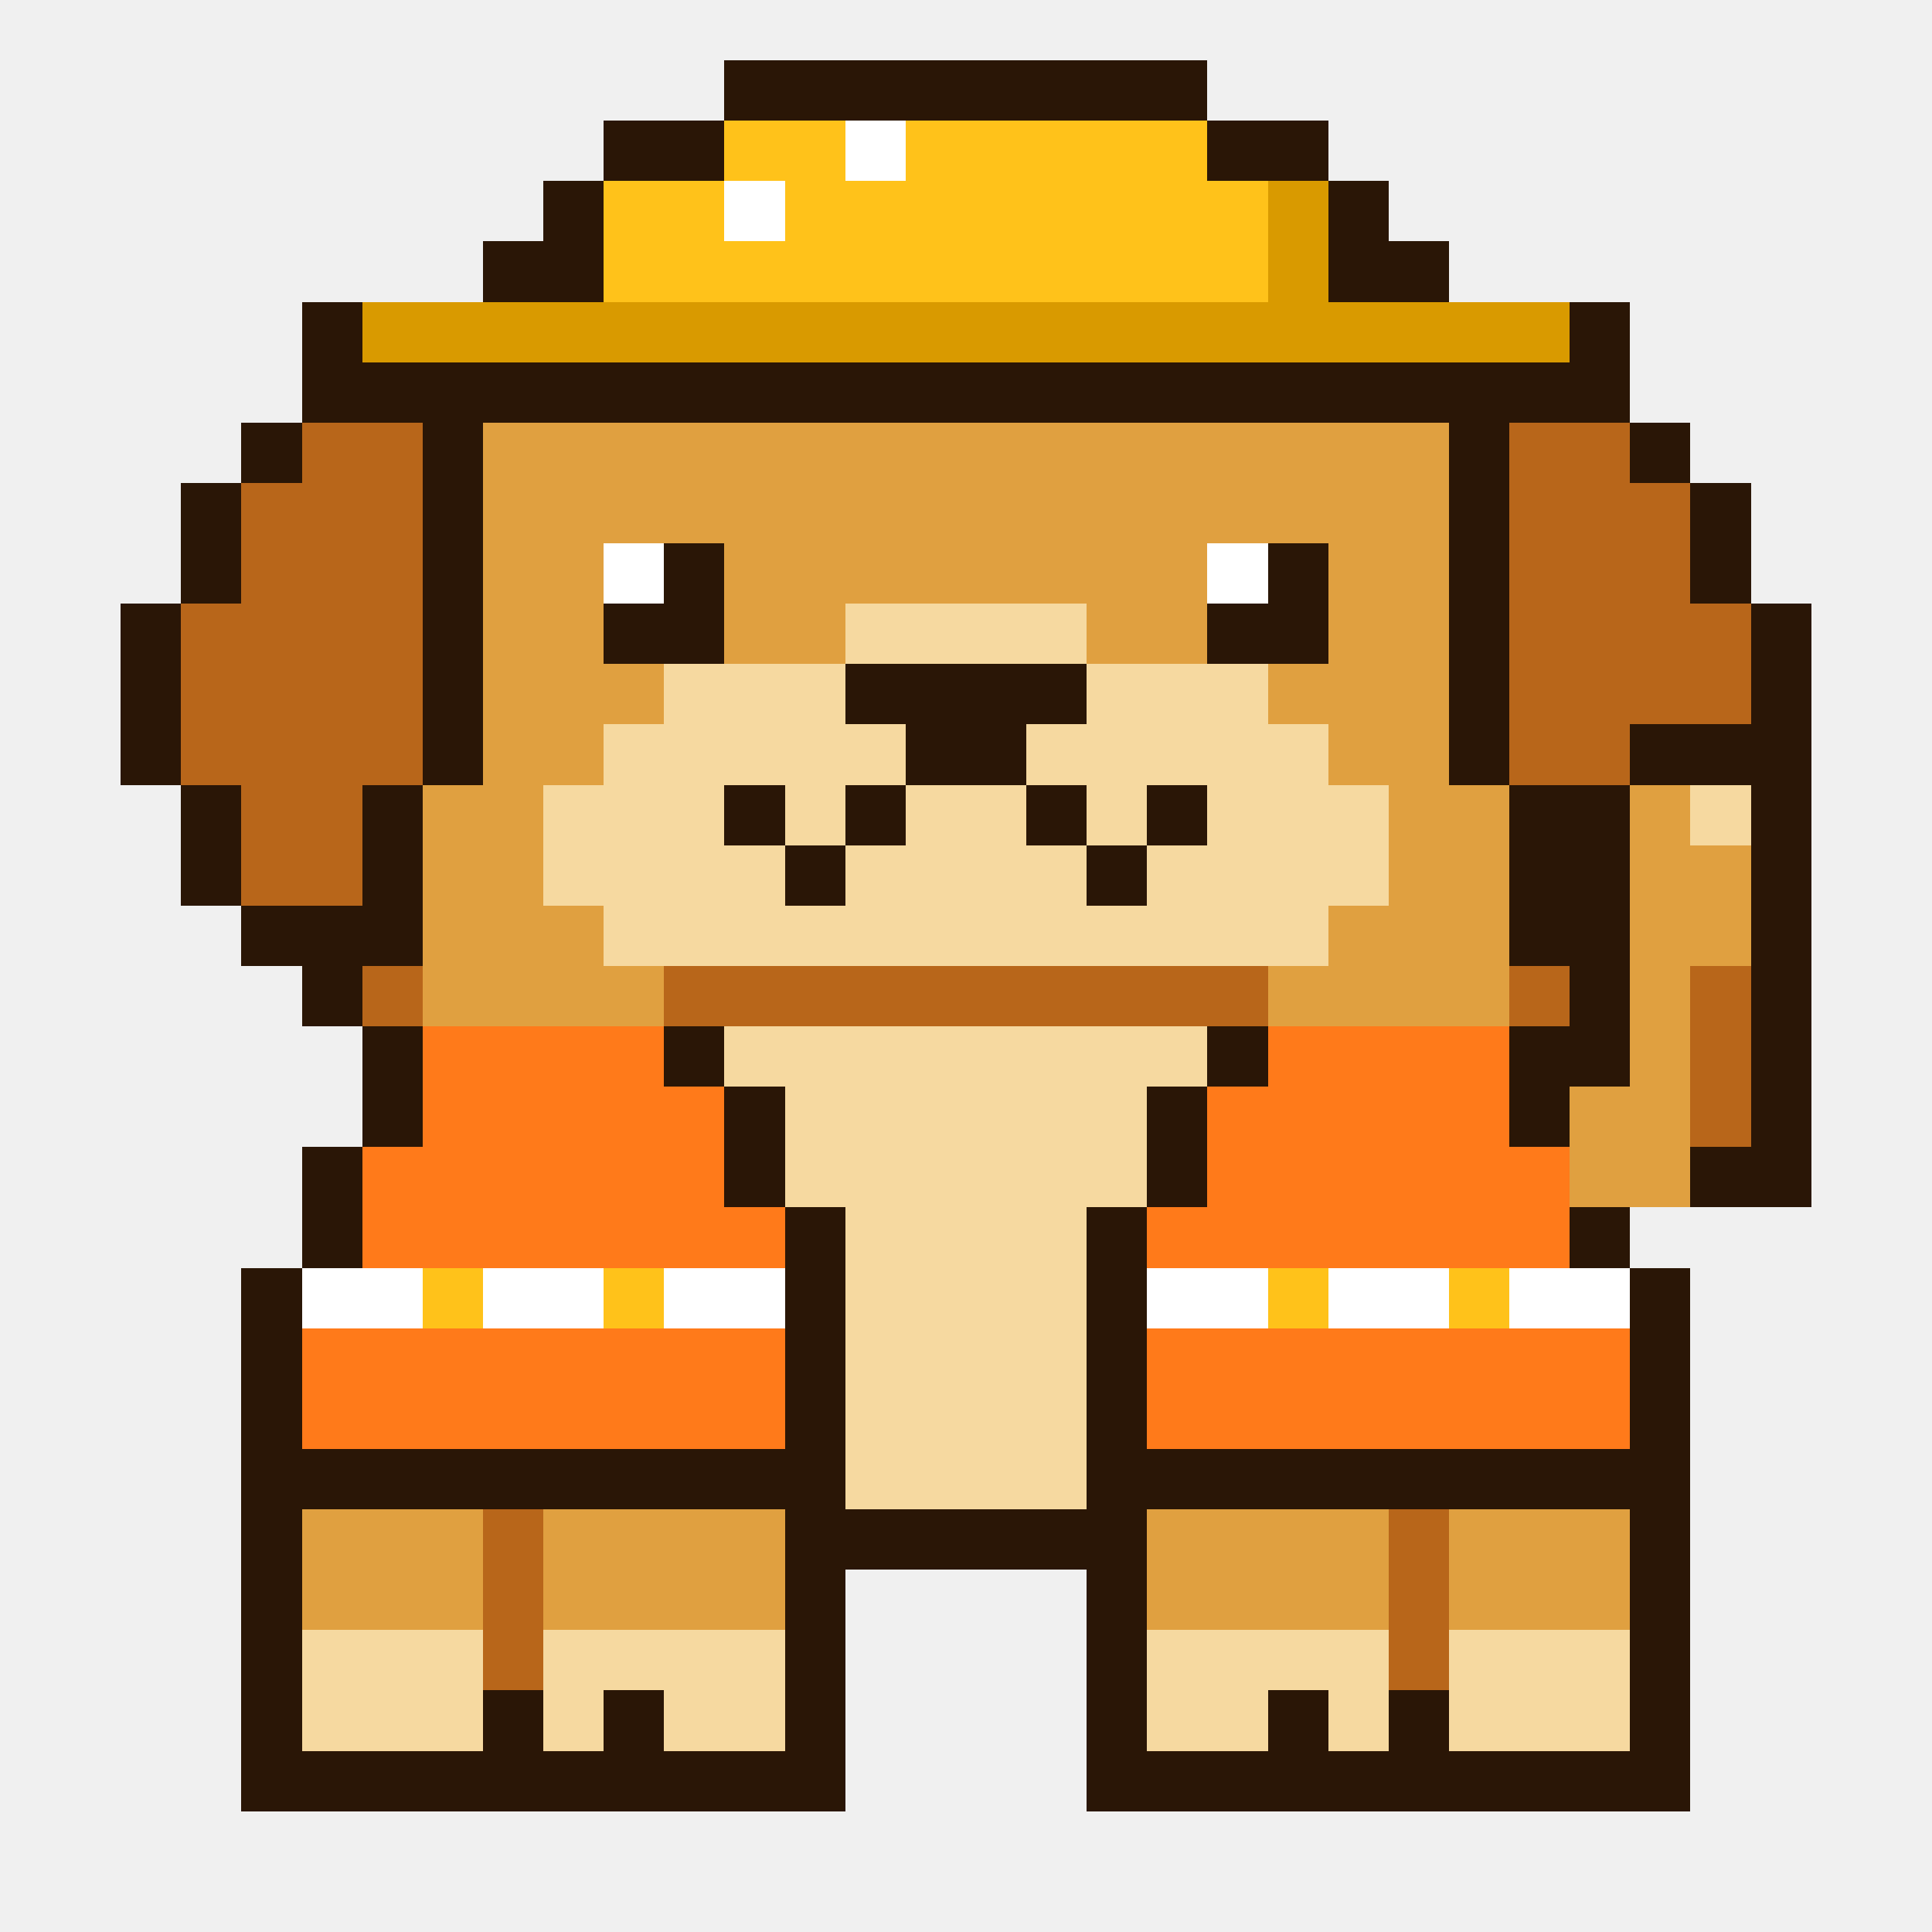
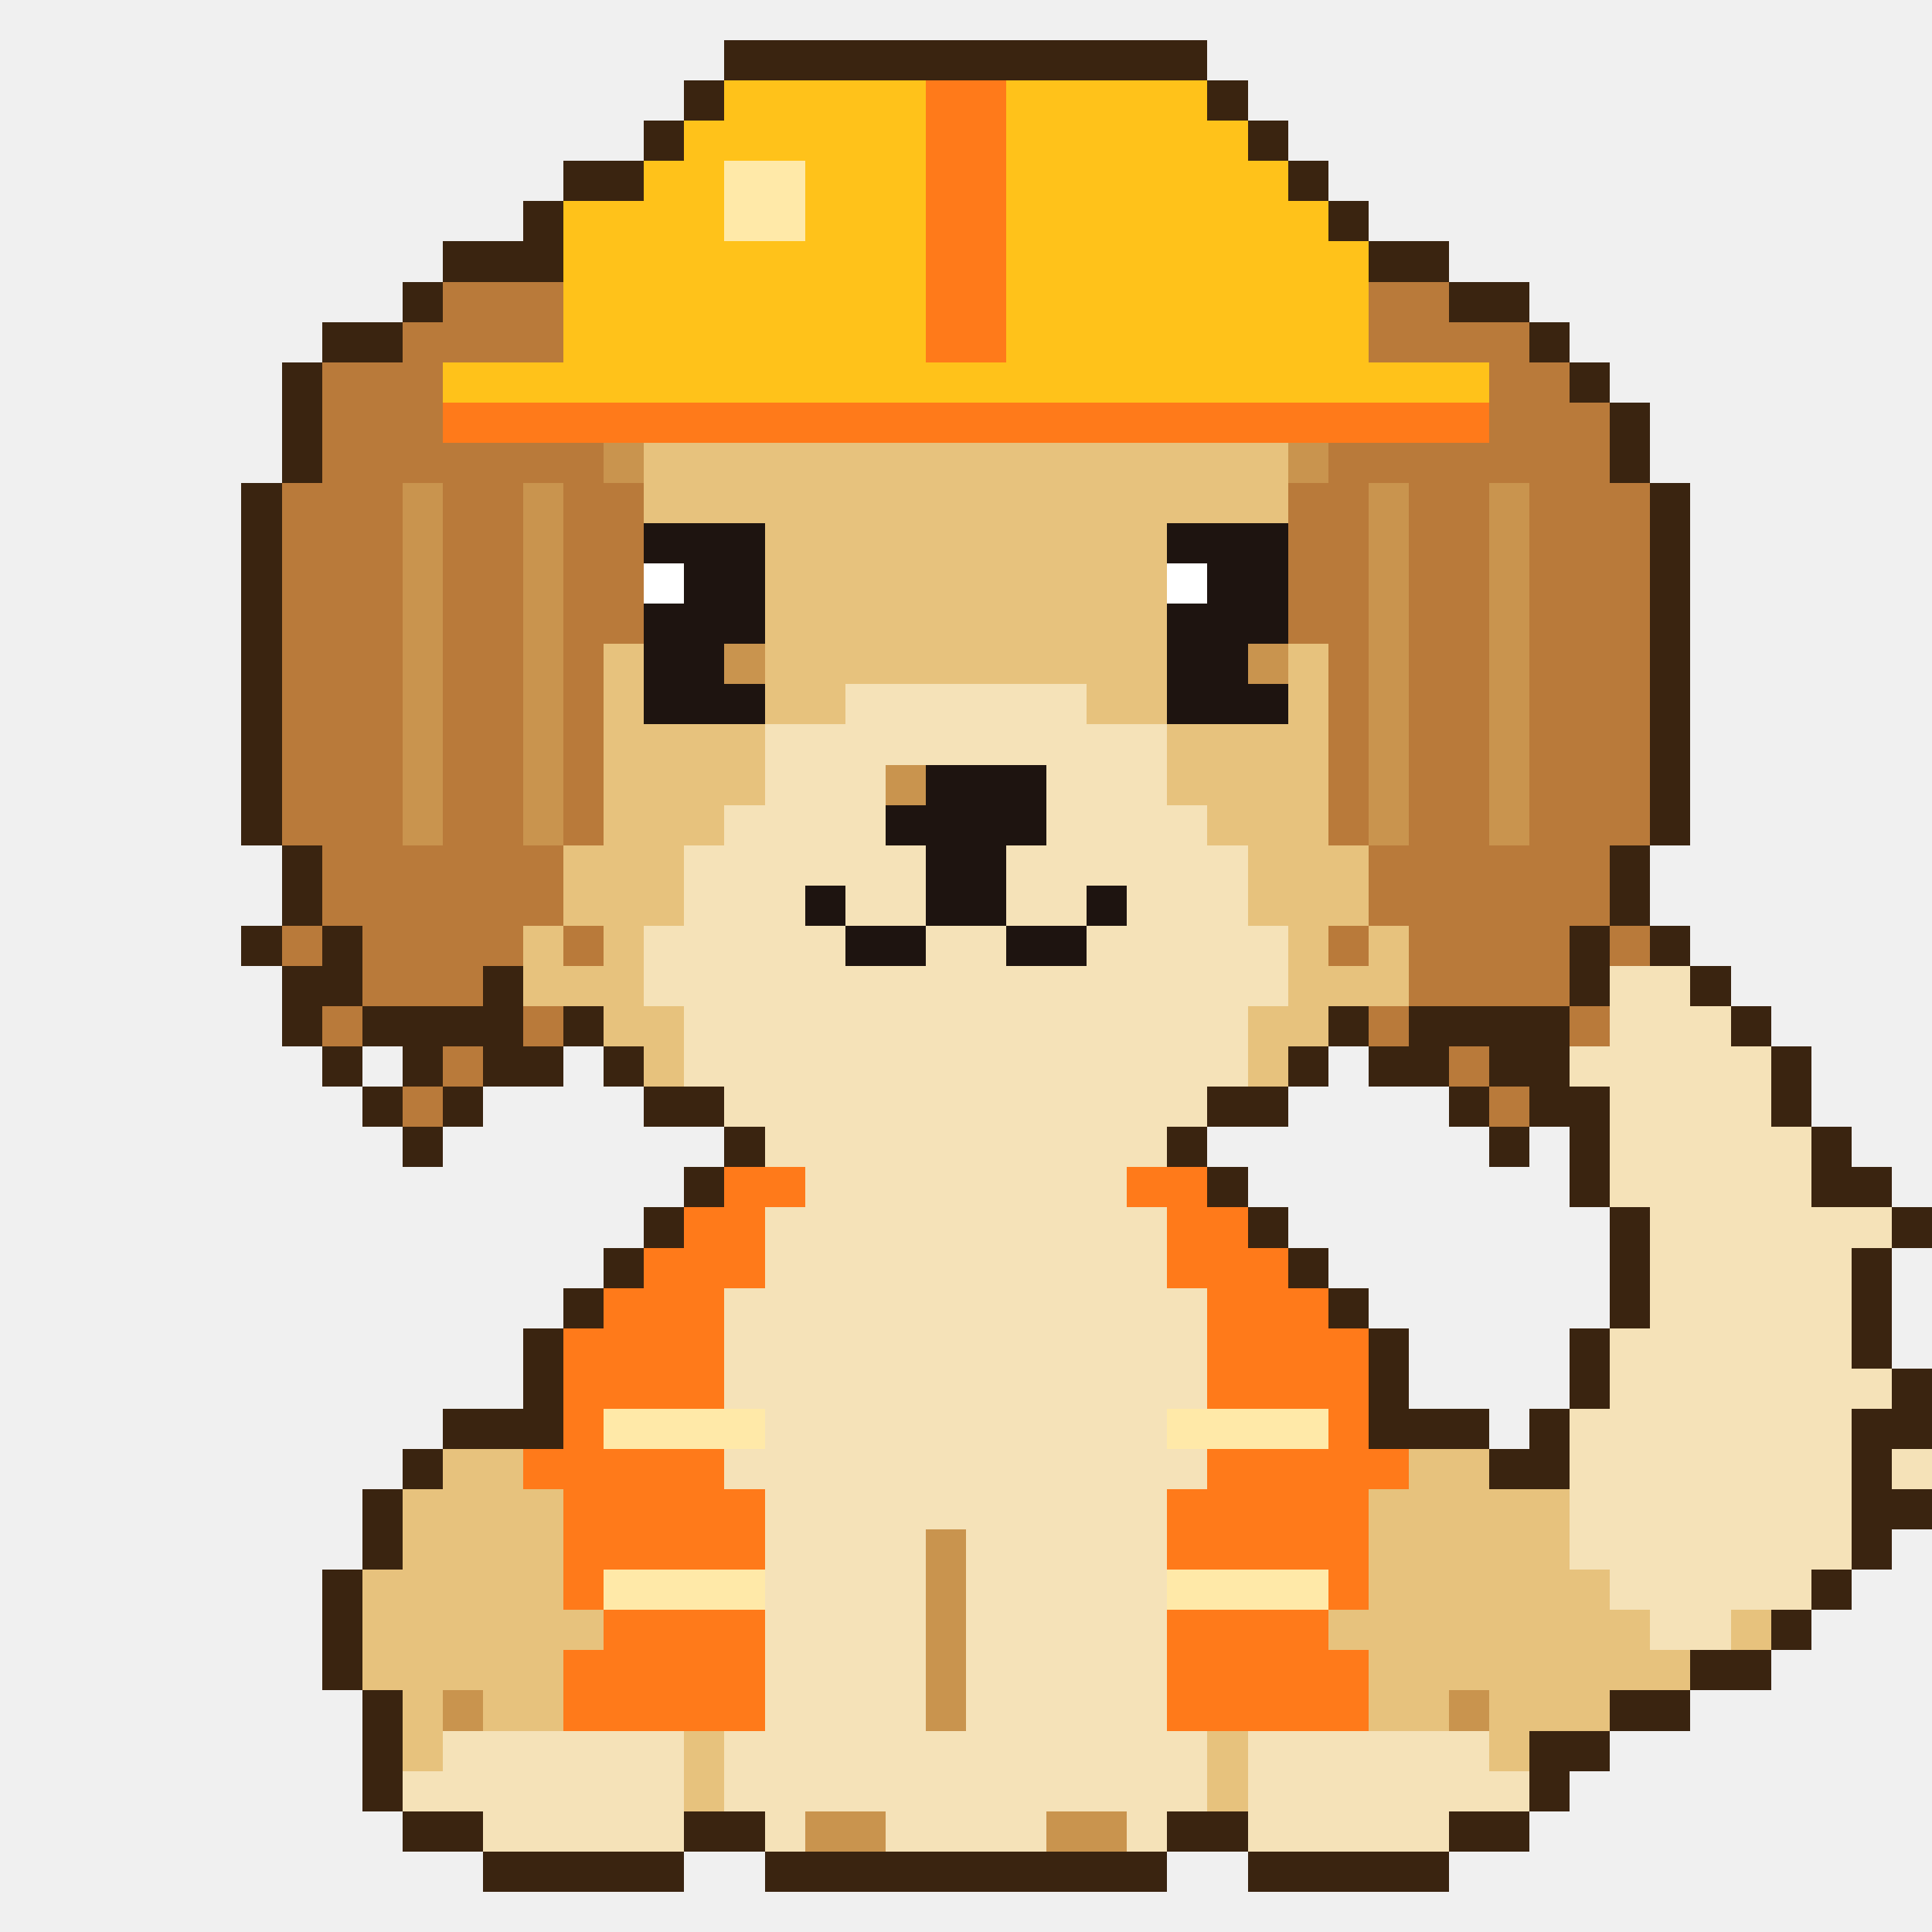
- <svg xmlns="http://www.w3.org/2000/svg" viewBox="0 0 32 32" width="32" height="32" shape-rendering="crispEdges" role="img">
-   <path fill="#2A1606" d="M12 1h8v1h-8zM10 2h2v1h-2zM20 2h2v1h-2zM9 3h1v1h-1zM22 3h1v1h-1zM8 4h2v1h-2zM22 4h2v1h-2zM5 5h1v1h-1zM26 5h1v1h-1zM5 6h22v1h-22zM4 7h1v1h-1zM7 7h1v1h-1zM24 7h1v1h-1zM27 7h1v1h-1zM3 8h1v1h-1zM7 8h1v1h-1zM24 8h1v1h-1zM28 8h1v1h-1zM3 9h1v1h-1zM7 9h1v1h-1zM11 9h1v1h-1zM21 9h1v1h-1zM24 9h1v1h-1zM28 9h1v1h-1zM2 10h1v1h-1zM7 10h1v1h-1zM10 10h2v1h-2zM20 10h2v1h-2zM24 10h1v1h-1zM29 10h1v1h-1zM2 11h1v1h-1zM7 11h1v1h-1zM14 11h4v1h-4zM24 11h1v1h-1zM29 11h1v1h-1zM2 12h1v1h-1zM7 12h1v1h-1zM15 12h2v1h-2zM24 12h1v1h-1zM27 12h3v1h-3zM3 13h1v1h-1zM6 13h1v1h-1zM12 13h1v1h-1zM14 13h1v1h-1zM17 13h1v1h-1zM19 13h1v1h-1zM25 13h2v1h-2zM29 13h1v1h-1zM3 14h1v1h-1zM6 14h1v1h-1zM13 14h1v1h-1zM18 14h1v1h-1zM25 14h2v1h-2zM29 14h1v1h-1zM4 15h3v1h-3zM25 15h2v1h-2zM29 15h1v1h-1zM5 16h1v1h-1zM26 16h1v1h-1zM29 16h1v1h-1zM6 17h1v1h-1zM11 17h1v1h-1zM20 17h1v1h-1zM25 17h2v1h-2zM29 17h1v1h-1zM6 18h1v1h-1zM12 18h1v1h-1zM19 18h1v1h-1zM25 18h1v1h-1zM29 18h1v1h-1zM5 19h1v1h-1zM12 19h1v1h-1zM19 19h1v1h-1zM28 19h2v1h-2zM5 20h1v1h-1zM13 20h1v1h-1zM18 20h1v1h-1zM26 20h1v1h-1zM4 21h1v1h-1zM13 21h1v1h-1zM18 21h1v1h-1zM27 21h1v1h-1zM4 22h1v1h-1zM13 22h1v1h-1zM18 22h1v1h-1zM27 22h1v1h-1zM4 23h1v1h-1zM13 23h1v1h-1zM18 23h1v1h-1zM27 23h1v1h-1zM4 24h10v1h-10zM18 24h10v1h-10zM4 25h1v1h-1zM13 25h6v1h-6zM27 25h1v1h-1zM4 26h1v1h-1zM13 26h1v1h-1zM18 26h1v1h-1zM27 26h1v1h-1zM4 27h1v1h-1zM13 27h1v1h-1zM18 27h1v1h-1zM27 27h1v1h-1zM4 28h1v1h-1zM8 28h1v1h-1zM10 28h1v1h-1zM13 28h1v1h-1zM18 28h1v1h-1zM21 28h1v1h-1zM23 28h1v1h-1zM27 28h1v1h-1zM4 29h10v1h-10zM18 29h10v1h-10z" />
-   <path fill="#B8661A" d="M5 7h2v1h-2zM25 7h2v1h-2zM4 8h3v1h-3zM25 8h3v1h-3zM4 9h3v1h-3zM25 9h3v1h-3zM3 10h4v1h-4zM25 10h4v1h-4zM3 11h4v1h-4zM25 11h4v1h-4zM3 12h4v1h-4zM25 12h2v1h-2zM4 13h2v1h-2zM4 14h2v1h-2zM6 16h1v1h-1zM11 16h10v1h-10zM25 16h1v1h-1zM28 16h1v1h-1zM28 17h1v1h-1zM28 18h1v1h-1zM8 25h1v1h-1zM23 25h1v1h-1zM8 26h1v1h-1zM23 26h1v1h-1zM8 27h1v1h-1zM23 27h1v1h-1z" />
-   <path fill="#E0A040" d="M8 7h16v1h-16zM8 8h16v1h-16zM8 9h2v1h-2zM12 9h8v1h-8zM22 9h2v1h-2zM8 10h2v1h-2zM12 10h2v1h-2zM18 10h2v1h-2zM22 10h2v1h-2zM8 11h3v1h-3zM21 11h3v1h-3zM8 12h2v1h-2zM22 12h2v1h-2zM7 13h2v1h-2zM23 13h2v1h-2zM27 13h1v1h-1zM7 14h2v1h-2zM23 14h2v1h-2zM27 14h2v1h-2zM7 15h3v1h-3zM22 15h3v1h-3zM27 15h2v1h-2zM7 16h4v1h-4zM21 16h4v1h-4zM27 16h1v1h-1zM27 17h1v1h-1zM26 18h2v1h-2zM26 19h2v1h-2zM5 25h3v1h-3zM9 25h4v1h-4zM19 25h4v1h-4zM24 25h3v1h-3zM5 26h3v1h-3zM9 26h4v1h-4zM19 26h4v1h-4zM24 26h3v1h-3z" />
-   <path fill="#F6D9A0" d="M14 10h4v1h-4zM11 11h3v1h-3zM18 11h3v1h-3zM10 12h5v1h-5zM17 12h5v1h-5zM9 13h3v1h-3zM13 13h1v1h-1zM15 13h2v1h-2zM18 13h1v1h-1zM20 13h3v1h-3zM28 13h1v1h-1zM9 14h4v1h-4zM14 14h4v1h-4zM19 14h4v1h-4zM10 15h12v1h-12zM12 17h8v1h-8zM13 18h6v1h-6zM13 19h6v1h-6zM14 20h4v1h-4zM14 21h4v1h-4zM14 22h4v1h-4zM14 23h4v1h-4zM14 24h4v1h-4zM5 27h3v1h-3zM9 27h4v1h-4zM19 27h4v1h-4zM24 27h3v1h-3zM5 28h3v1h-3zM9 28h1v1h-1zM11 28h2v1h-2zM19 28h2v1h-2zM22 28h1v1h-1zM24 28h3v1h-3z" />
-   <path fill="#FFFFFF" d="M14 2h1v1h-1zM12 3h1v1h-1zM10 9h1v1h-1zM20 9h1v1h-1zM5 21h2v1h-2zM8 21h2v1h-2zM11 21h2v1h-2zM19 21h2v1h-2zM22 21h2v1h-2zM25 21h2v1h-2z" />
-   <path fill="#FFC21A" d="M12 2h2v1h-2zM15 2h5v1h-5zM10 3h2v1h-2zM13 3h8v1h-8zM10 4h11v1h-11zM7 21h1v1h-1zM10 21h1v1h-1zM21 21h1v1h-1zM24 21h1v1h-1z" />
-   <path fill="#D99A00" d="M21 3h1v1h-1zM21 4h1v1h-1zM6 5h20v1h-20z" />
-   <path fill="#FF7A1A" d="M7 17h4v1h-4zM21 17h4v1h-4zM7 18h5v1h-5zM20 18h5v1h-5zM6 19h6v1h-6zM20 19h6v1h-6zM6 20h7v1h-7zM19 20h7v1h-7zM5 22h8v1h-8zM19 22h8v1h-8zM5 23h8v1h-8zM19 23h8v1h-8z" />
+ <svg xmlns="http://www.w3.org/2000/svg" viewBox="0 0 48 48" width="48" height="48" shape-rendering="crispEdges" role="img">
+   <path fill="#3A2410" d="M18 1h12v1h-12zM17 2h1v1h-1zM30 2h1v1h-1zM16 3h1v1h-1zM31 3h1v1h-1zM14 4h2v1h-2zM32 4h1v1h-1zM13 5h1v1h-1zM33 5h1v1h-1zM11 6h3v1h-3zM34 6h2v1h-2zM10 7h1v1h-1zM36 7h2v1h-2zM8 8h2v1h-2zM38 8h1v1h-1zM7 9h1v1h-1zM39 9h1v1h-1zM7 10h1v1h-1zM40 10h1v1h-1zM7 11h1v1h-1zM40 11h1v1h-1zM6 12h1v1h-1zM41 12h1v1h-1zM6 13h1v1h-1zM41 13h1v1h-1zM6 14h1v1h-1zM41 14h1v1h-1zM6 15h1v1h-1zM41 15h1v1h-1zM6 16h1v1h-1zM41 16h1v1h-1zM6 17h1v1h-1zM41 17h1v1h-1zM6 18h1v1h-1zM41 18h1v1h-1zM6 19h1v1h-1zM41 19h1v1h-1zM6 20h1v1h-1zM41 20h1v1h-1zM7 21h1v1h-1zM40 21h1v1h-1zM7 22h1v1h-1zM40 22h1v1h-1zM6 23h1v1h-1zM8 23h1v1h-1zM39 23h1v1h-1zM41 23h1v1h-1zM7 24h2v1h-2zM12 24h1v1h-1zM39 24h1v1h-1zM42 24h1v1h-1zM7 25h1v1h-1zM9 25h4v1h-4zM14 25h1v1h-1zM33 25h1v1h-1zM35 25h4v1h-4zM43 25h1v1h-1zM8 26h1v1h-1zM10 26h1v1h-1zM12 26h2v1h-2zM15 26h1v1h-1zM32 26h1v1h-1zM34 26h2v1h-2zM37 26h2v1h-2zM44 26h1v1h-1zM9 27h1v1h-1zM11 27h1v1h-1zM16 27h2v1h-2zM30 27h2v1h-2zM36 27h1v1h-1zM38 27h2v1h-2zM44 27h1v1h-1zM10 28h1v1h-1zM18 28h1v1h-1zM29 28h1v1h-1zM37 28h1v1h-1zM39 28h1v1h-1zM45 28h1v1h-1zM17 29h1v1h-1zM30 29h1v1h-1zM39 29h1v1h-1zM45 29h2v1h-2zM16 30h1v1h-1zM31 30h1v1h-1zM40 30h1v1h-1zM47 30h1v1h-1zM15 31h1v1h-1zM32 31h1v1h-1zM40 31h1v1h-1zM46 31h1v1h-1zM14 32h1v1h-1zM33 32h1v1h-1zM40 32h1v1h-1zM46 32h1v1h-1zM13 33h1v1h-1zM34 33h1v1h-1zM39 33h1v1h-1zM46 33h1v1h-1zM13 34h1v1h-1zM34 34h1v1h-1zM39 34h1v1h-1zM47 34h1v1h-1zM11 35h3v1h-3zM34 35h3v1h-3zM38 35h1v1h-1zM46 35h2v1h-2zM10 36h1v1h-1zM37 36h2v1h-2zM46 36h1v1h-1zM9 37h1v1h-1zM46 37h2v1h-2zM9 38h1v1h-1zM46 38h1v1h-1zM8 39h1v1h-1zM45 39h1v1h-1zM8 40h1v1h-1zM44 40h1v1h-1zM8 41h1v1h-1zM42 41h2v1h-2zM9 42h1v1h-1zM40 42h2v1h-2zM9 43h1v1h-1zM38 43h2v1h-2zM9 44h1v1h-1zM38 44h1v1h-1zM10 45h2v1h-2zM17 45h2v1h-2zM29 45h2v1h-2zM36 45h2v1h-2zM12 46h5v1h-5zM19 46h10v1h-10zM31 46h5v1h-5z" />
+   <path fill="#C9944E" d="M15 11h1v1h-1zM32 11h1v1h-1zM10 12h1v1h-1zM13 12h1v1h-1zM34 12h1v1h-1zM37 12h1v1h-1zM10 13h1v1h-1zM13 13h1v1h-1zM34 13h1v1h-1zM37 13h1v1h-1zM10 14h1v1h-1zM13 14h1v1h-1zM34 14h1v1h-1zM37 14h1v1h-1zM10 15h1v1h-1zM13 15h1v1h-1zM34 15h1v1h-1zM37 15h1v1h-1zM10 16h1v1h-1zM13 16h1v1h-1zM18 16h1v1h-1zM31 16h1v1h-1zM34 16h1v1h-1zM37 16h1v1h-1zM10 17h1v1h-1zM13 17h1v1h-1zM34 17h1v1h-1zM37 17h1v1h-1zM10 18h1v1h-1zM13 18h1v1h-1zM34 18h1v1h-1zM37 18h1v1h-1zM10 19h1v1h-1zM13 19h1v1h-1zM22 19h1v1h-1zM34 19h1v1h-1zM37 19h1v1h-1zM10 20h1v1h-1zM13 20h1v1h-1zM34 20h1v1h-1zM37 20h1v1h-1zM23 38h1v1h-1zM23 39h1v1h-1zM23 40h1v1h-1zM23 41h1v1h-1zM11 42h1v1h-1zM23 42h1v1h-1zM36 42h1v1h-1zM20 45h2v1h-2zM26 45h2v1h-2z" />
+   <path fill="#B97A3A" d="M11 7h3v1h-3zM34 7h2v1h-2zM10 8h4v1h-4zM34 8h4v1h-4zM8 9h3v1h-3zM37 9h2v1h-2zM8 10h3v1h-3zM37 10h3v1h-3zM8 11h7v1h-7zM33 11h7v1h-7zM7 12h3v1h-3zM11 12h2v1h-2zM14 12h2v1h-2zM32 12h2v1h-2zM35 12h2v1h-2zM38 12h3v1h-3zM7 13h3v1h-3zM11 13h2v1h-2zM14 13h2v1h-2zM32 13h2v1h-2zM35 13h2v1h-2zM38 13h3v1h-3zM7 14h3v1h-3zM11 14h2v1h-2zM14 14h2v1h-2zM32 14h2v1h-2zM35 14h2v1h-2zM38 14h3v1h-3zM7 15h3v1h-3zM11 15h2v1h-2zM14 15h2v1h-2zM32 15h2v1h-2zM35 15h2v1h-2zM38 15h3v1h-3zM7 16h3v1h-3zM11 16h2v1h-2zM14 16h1v1h-1zM33 16h1v1h-1zM35 16h2v1h-2zM38 16h3v1h-3zM7 17h3v1h-3zM11 17h2v1h-2zM14 17h1v1h-1zM33 17h1v1h-1zM35 17h2v1h-2zM38 17h3v1h-3zM7 18h3v1h-3zM11 18h2v1h-2zM14 18h1v1h-1zM33 18h1v1h-1zM35 18h2v1h-2zM38 18h3v1h-3zM7 19h3v1h-3zM11 19h2v1h-2zM14 19h1v1h-1zM33 19h1v1h-1zM35 19h2v1h-2zM38 19h3v1h-3zM7 20h3v1h-3zM11 20h2v1h-2zM14 20h1v1h-1zM33 20h1v1h-1zM35 20h2v1h-2zM38 20h3v1h-3zM8 21h6v1h-6zM34 21h6v1h-6zM8 22h6v1h-6zM34 22h6v1h-6zM7 23h1v1h-1zM9 23h4v1h-4zM14 23h1v1h-1zM33 23h1v1h-1zM35 23h4v1h-4zM40 23h1v1h-1zM9 24h3v1h-3zM35 24h4v1h-4zM8 25h1v1h-1zM13 25h1v1h-1zM34 25h1v1h-1zM39 25h1v1h-1zM11 26h1v1h-1zM36 26h1v1h-1zM10 27h1v1h-1zM37 27h1v1h-1z" />
+   <path fill="#E7C27D" d="M16 11h16v1h-16zM16 12h16v1h-16zM19 13h10v1h-10zM19 14h10v1h-10zM19 15h10v1h-10zM15 16h1v1h-1zM19 16h10v1h-10zM32 16h1v1h-1zM15 17h1v1h-1zM19 17h2v1h-2zM27 17h2v1h-2zM32 17h1v1h-1zM15 18h4v1h-4zM29 18h4v1h-4zM15 19h4v1h-4zM29 19h4v1h-4zM15 20h3v1h-3zM30 20h3v1h-3zM14 21h3v1h-3zM31 21h3v1h-3zM14 22h3v1h-3zM31 22h3v1h-3zM13 23h1v1h-1zM15 23h1v1h-1zM32 23h1v1h-1zM34 23h1v1h-1zM13 24h3v1h-3zM32 24h3v1h-3zM15 25h2v1h-2zM31 25h2v1h-2zM16 26h1v1h-1zM31 26h1v1h-1zM11 36h2v1h-2zM35 36h2v1h-2zM10 37h4v1h-4zM34 37h5v1h-5zM10 38h4v1h-4zM34 38h5v1h-5zM9 39h5v1h-5zM34 39h6v1h-6zM9 40h6v1h-6zM33 40h8v1h-8zM43 40h1v1h-1zM9 41h5v1h-5zM34 41h8v1h-8zM10 42h1v1h-1zM12 42h2v1h-2zM34 42h2v1h-2zM37 42h3v1h-3zM10 43h1v1h-1zM17 43h1v1h-1zM30 43h1v1h-1zM37 43h1v1h-1zM17 44h1v1h-1zM30 44h1v1h-1z" />
+   <path fill="#F5E2B8" d="M21 17h6v1h-6zM19 18h10v1h-10zM19 19h3v1h-3zM26 19h3v1h-3zM18 20h4v1h-4zM26 20h4v1h-4zM17 21h6v1h-6zM25 21h6v1h-6zM17 22h3v1h-3zM21 22h2v1h-2zM25 22h2v1h-2zM28 22h3v1h-3zM16 23h5v1h-5zM23 23h2v1h-2zM27 23h5v1h-5zM16 24h16v1h-16zM40 24h2v1h-2zM17 25h14v1h-14zM40 25h3v1h-3zM17 26h14v1h-14zM39 26h5v1h-5zM18 27h12v1h-12zM40 27h4v1h-4zM19 28h10v1h-10zM40 28h5v1h-5zM20 29h8v1h-8zM40 29h5v1h-5zM19 30h10v1h-10zM41 30h6v1h-6zM19 31h10v1h-10zM41 31h5v1h-5zM18 32h12v1h-12zM41 32h5v1h-5zM18 33h12v1h-12zM40 33h6v1h-6zM18 34h12v1h-12zM40 34h7v1h-7zM19 35h10v1h-10zM39 35h7v1h-7zM18 36h12v1h-12zM39 36h7v1h-7zM47 36h1v1h-1zM19 37h10v1h-10zM39 37h7v1h-7zM19 38h4v1h-4zM24 38h5v1h-5zM39 38h7v1h-7zM19 39h4v1h-4zM24 39h5v1h-5zM40 39h5v1h-5zM19 40h4v1h-4zM24 40h5v1h-5zM41 40h2v1h-2zM19 41h4v1h-4zM24 41h5v1h-5zM19 42h4v1h-4zM24 42h5v1h-5zM11 43h6v1h-6zM18 43h12v1h-12zM31 43h6v1h-6zM10 44h7v1h-7zM18 44h12v1h-12zM31 44h7v1h-7zM12 45h5v1h-5zM19 45h1v1h-1zM22 45h4v1h-4zM28 45h1v1h-1zM31 45h5v1h-5z" />
+   <path fill="#1E1410" d="M16 13h3v1h-3zM29 13h3v1h-3zM17 14h2v1h-2zM30 14h2v1h-2zM16 15h3v1h-3zM29 15h3v1h-3zM16 16h2v1h-2zM29 16h2v1h-2zM16 17h3v1h-3zM29 17h3v1h-3zM23 19h3v1h-3zM22 20h4v1h-4zM23 21h2v1h-2zM20 22h1v1h-1zM23 22h2v1h-2zM27 22h1v1h-1zM21 23h2v1h-2zM25 23h2v1h-2z" />
+   <path fill="#FFFFFF" d="M16 14h1v1h-1zM29 14h1v1h-1z" />
+   <path fill="#FFC21A" d="M18 2h5v1h-5zM25 2h5v1h-5zM17 3h6v1h-6zM25 3h6v1h-6zM16 4h2v1h-2zM20 4h3v1h-3zM25 4h7v1h-7zM14 5h4v1h-4zM20 5h3v1h-3zM25 5h8v1h-8zM14 6h9v1h-9zM25 6h9v1h-9zM14 7h9v1h-9zM25 7h9v1h-9zM14 8h9v1h-9zM25 8h9v1h-9zM11 9h26v1h-26z" />
+   <path fill="#FF7A1A" d="M23 2h2v1h-2zM23 3h2v1h-2zM23 4h2v1h-2zM23 5h2v1h-2zM23 6h2v1h-2zM23 7h2v1h-2zM23 8h2v1h-2zM11 10h26v1h-26zM18 29h2v1h-2zM28 29h2v1h-2zM17 30h2v1h-2zM29 30h2v1h-2zM16 31h3v1h-3zM29 31h3v1h-3zM15 32h3v1h-3zM30 32h3v1h-3zM14 33h4v1h-4zM30 33h4v1h-4zM14 34h4v1h-4zM30 34h4v1h-4zM14 35h1v1h-1zM33 35h1v1h-1zM13 36h5v1h-5zM30 36h5v1h-5zM14 37h5v1h-5zM29 37h5v1h-5zM14 38h5v1h-5zM29 38h5v1h-5zM14 39h1v1h-1zM33 39h1v1h-1zM15 40h4v1h-4zM29 40h4v1h-4zM14 41h5v1h-5zM29 41h5v1h-5zM14 42h5v1h-5zM29 42h5v1h-5z" />
+   <path fill="#FFE9A8" d="M18 4h2v1h-2zM18 5h2v1h-2zM15 35h4v1h-4zM29 35h4v1h-4zM15 39h4v1h-4zM29 39h4v1h-4z" />
</svg>
